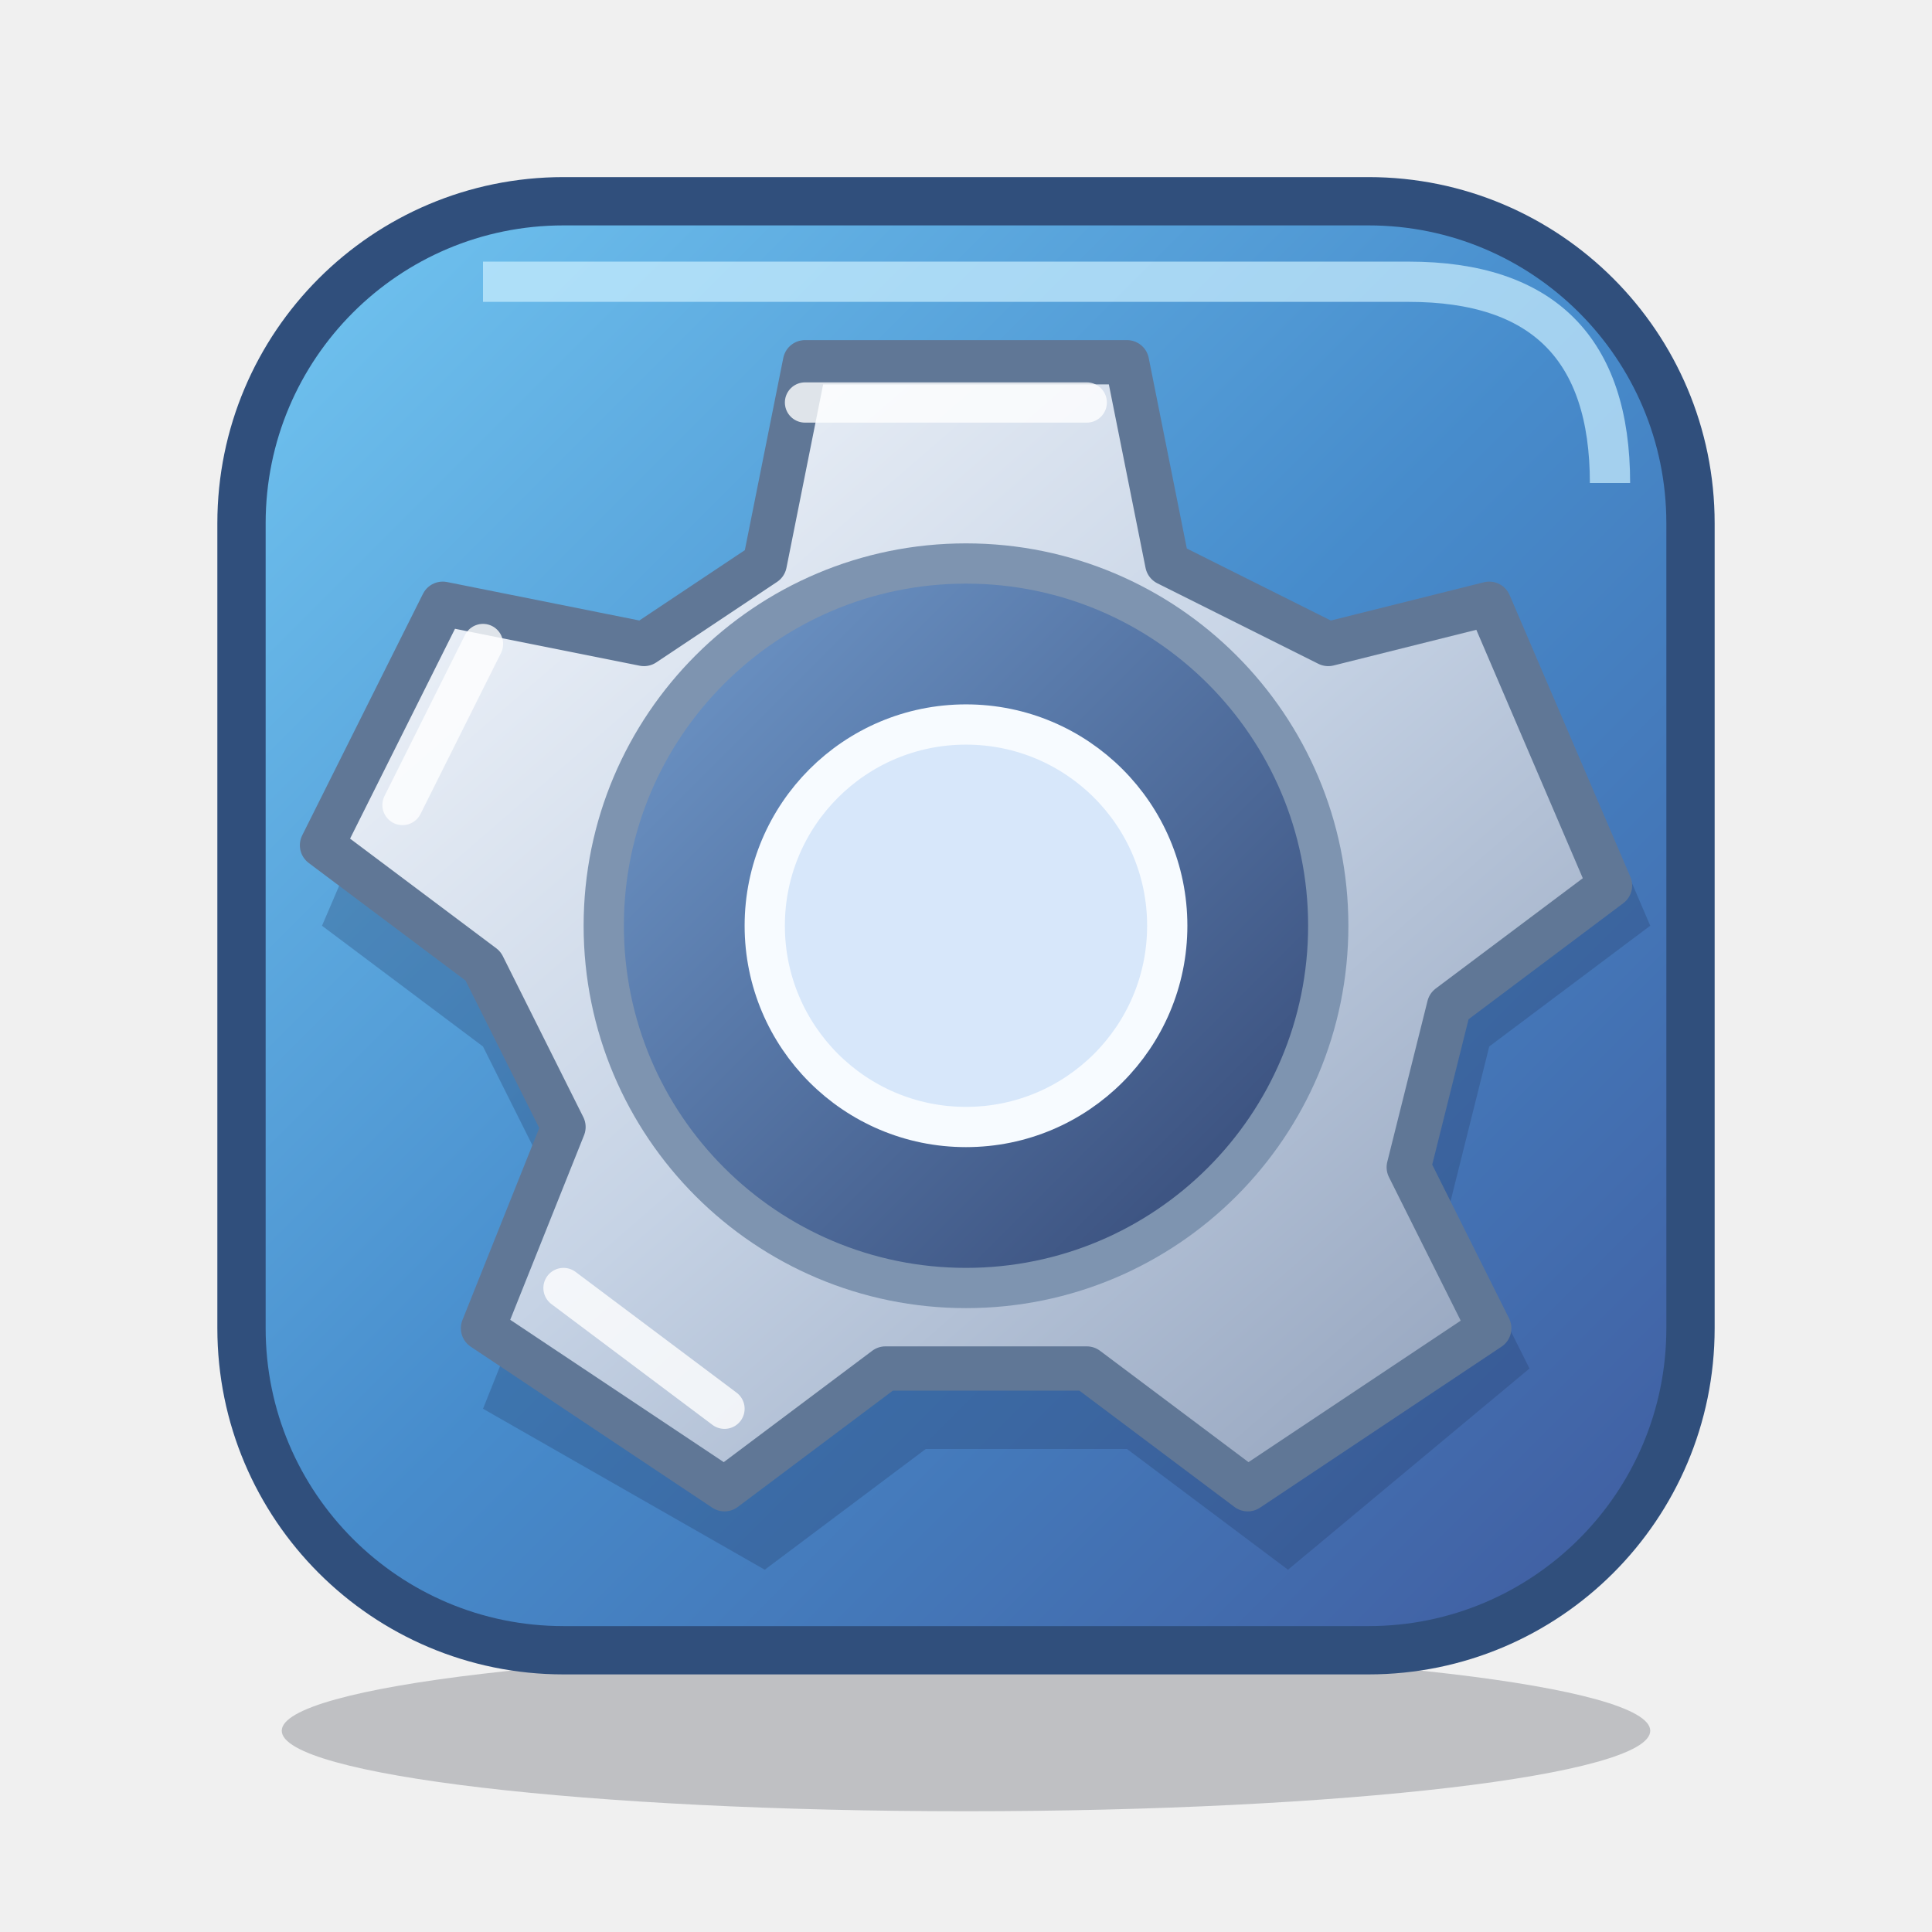
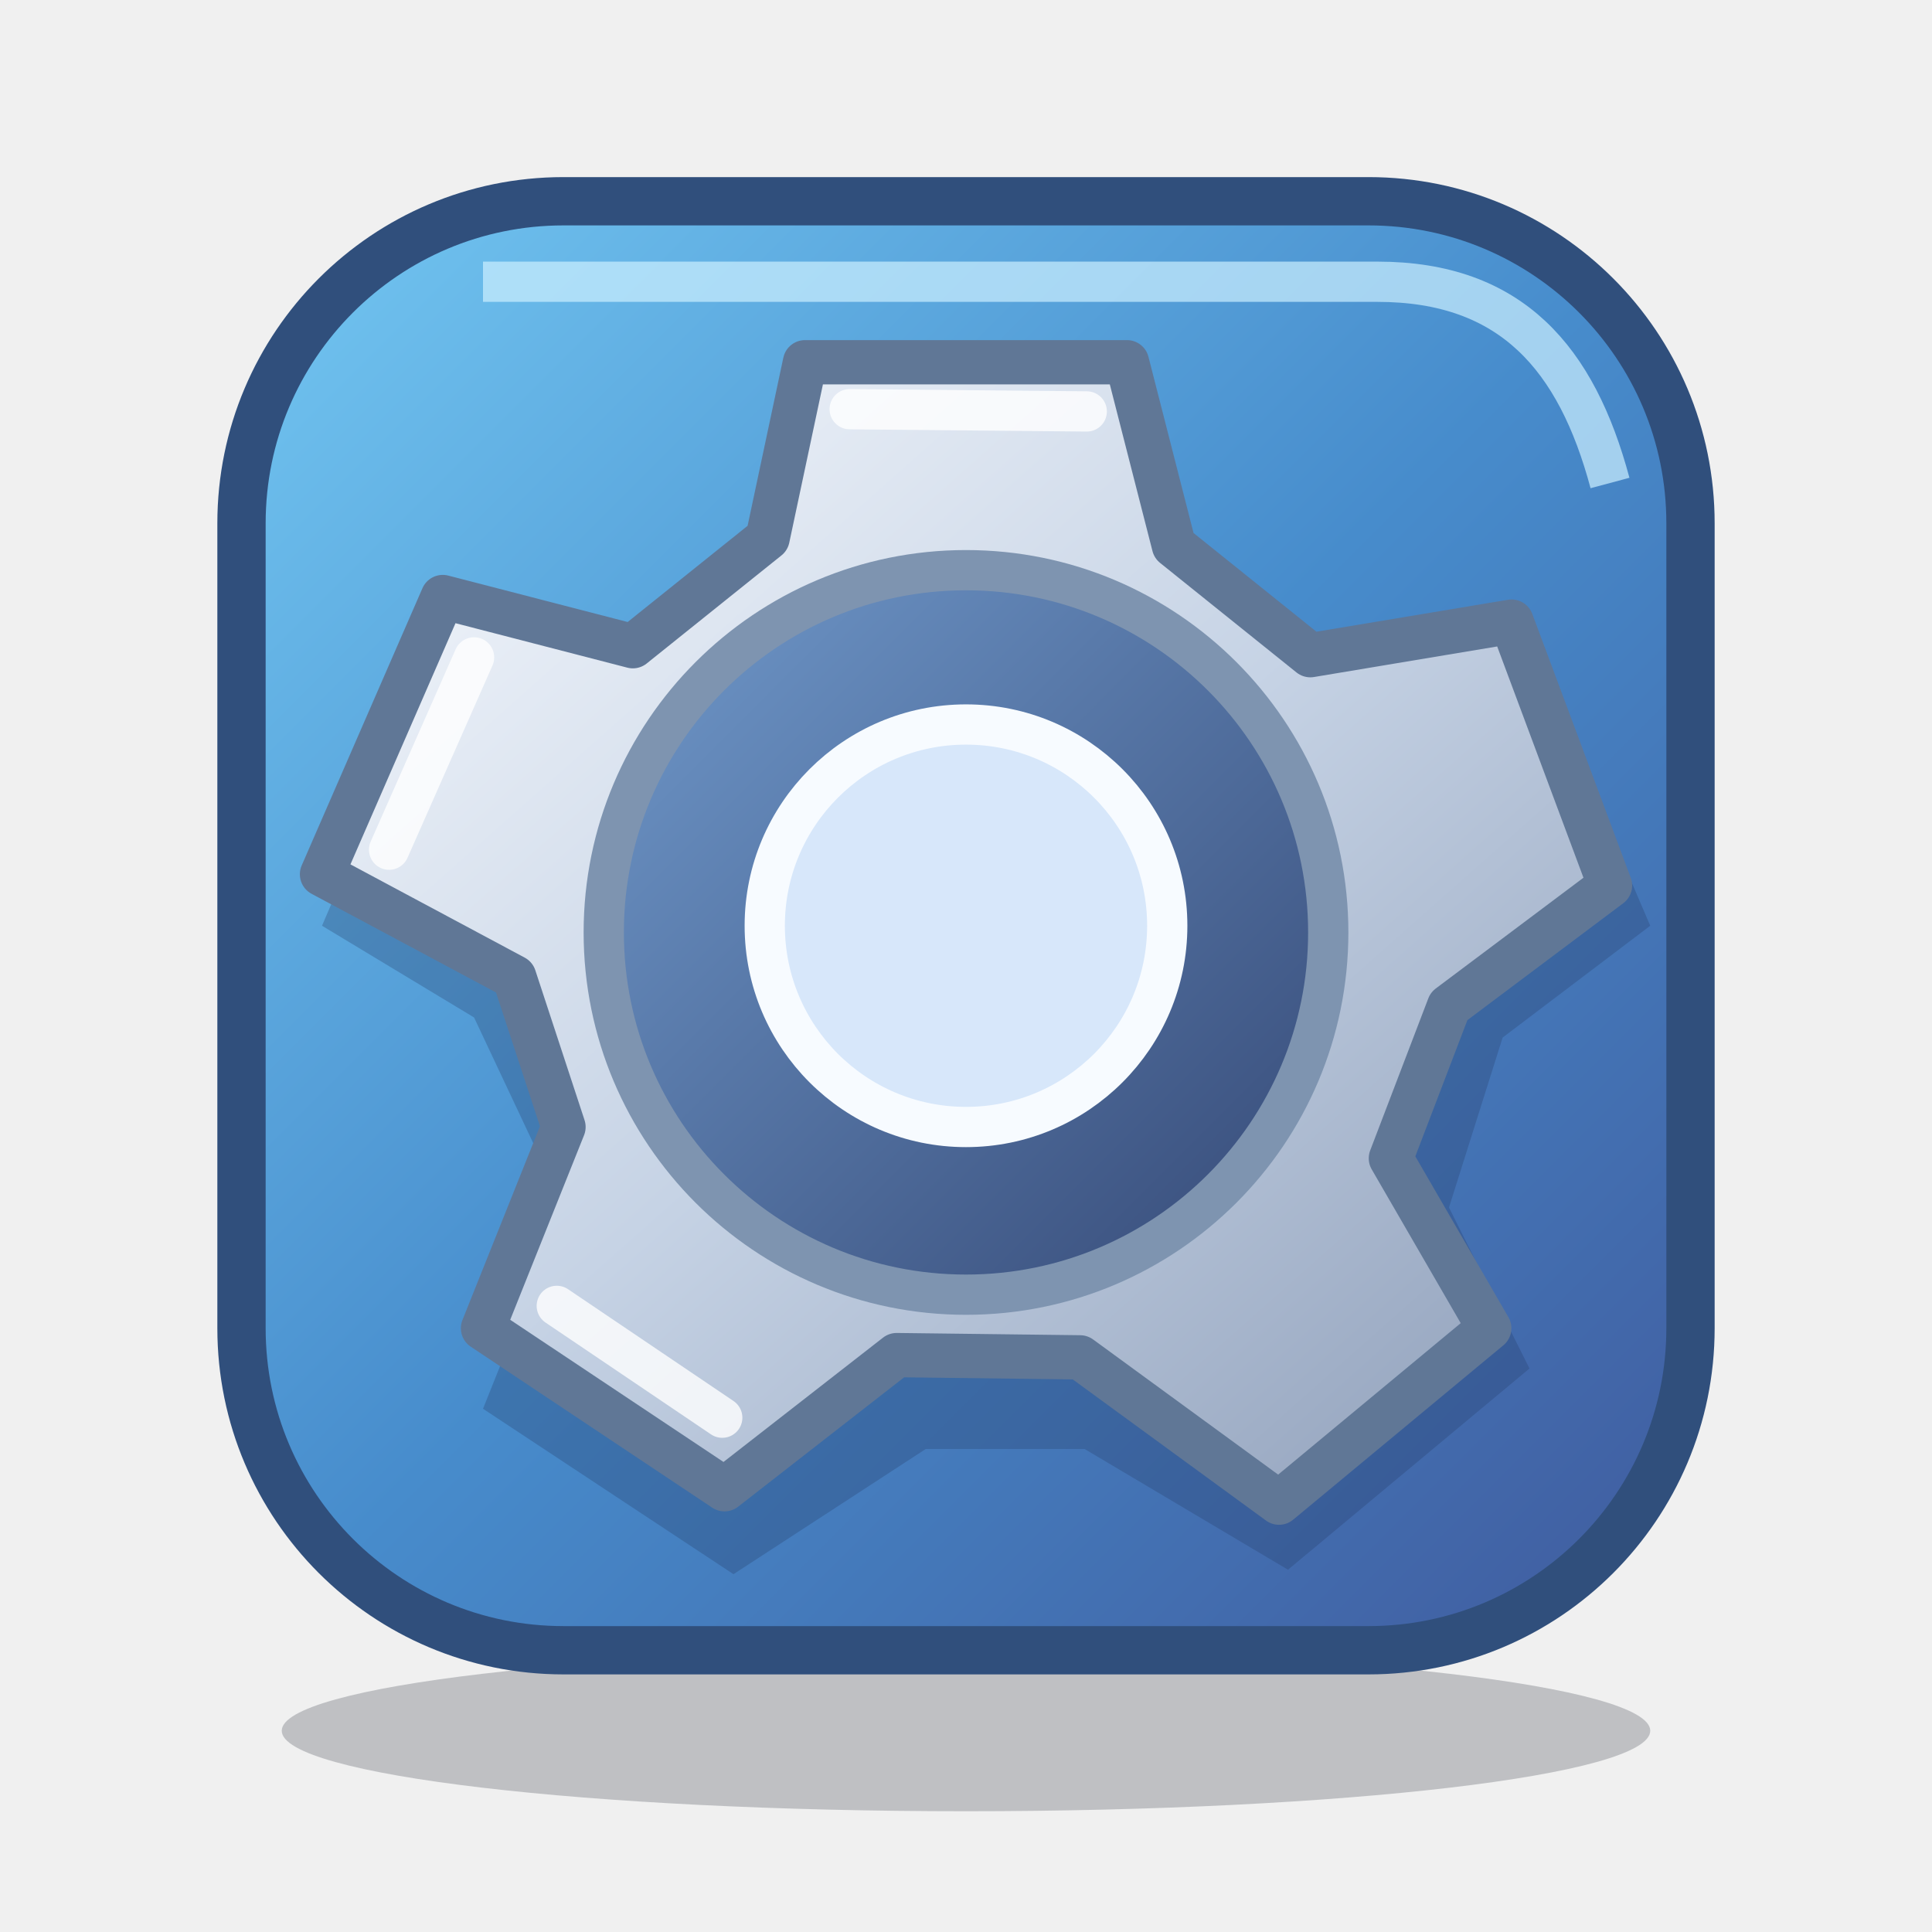
- <svg xmlns="http://www.w3.org/2000/svg" viewBox="0 0 48 48">
-   <defs>
+ <svg xmlns="http://www.w3.org/2000/svg" viewBox="0 0 48 48" version="1.1" id="svg11">
+   <defs id="defs8">
    <linearGradient id="plate" x2="1" y2="1">
-       <stop stop-color="#73c7f2" />
-       <stop offset=".5" stop-color="#478ccc" />
-       <stop offset="1" stop-color="#405a9d" />
+       <stop stop-color="#73c7f2" id="stop1" />
+       <stop offset=".5" stop-color="#478ccc" id="stop2" />
+       <stop offset="1" stop-color="#405a9d" id="stop3" />
    </linearGradient>
    <linearGradient id="metal" x2="1" y2="1">
-       <stop stop-color="#fafcff" />
-       <stop offset=".5" stop-color="#c6d3e5" />
-       <stop offset="1" stop-color="#8c9cb7" />
+       <stop stop-color="#fafcff" id="stop4" />
+       <stop offset=".5" stop-color="#c6d3e5" id="stop5" />
+       <stop offset="1" stop-color="#8c9cb7" id="stop6" />
    </linearGradient>
-     <linearGradient id="hub" x2="1" y2="1">
-       <stop stop-color="#729cce" />
-       <stop offset="1" stop-color="#334673" />
+     <linearGradient id="hub" x2="33.5" y2="32.5" x1="14.5" y1="13.5" gradientUnits="userSpaceOnUse" gradientTransform="translate(2.3891661e-6,0.1664667)">
+       <stop stop-color="#729cce" id="stop7" />
+       <stop offset="1" stop-color="#334673" id="stop8" />
    </linearGradient>
  </defs>
-   <ellipse cx="24" cy="43" rx="17" ry="2" fill="#101826" opacity=".22" />
-   <rect x="6" y="5" width="36" height="36" rx="8" fill="url(#plate)" stroke="#304f7c" stroke-width="1.2" />
-   <path d="M12 7H35Q40 7 40 12" fill="none" stroke="#ccefff" opacity=".7" />
-   <path d="M20 9H28L29 14L33 16L38 15L41 22L37 25L36 29L38 33L32 38L28 35H23L19 38L12 34L14 29L12 25L8 22L11 15L16 16L19 14Z" fill="#263e69" opacity=".3" transform="translate(0 1)" />
-   <path d="M20 9H28L29 14L33 16L37 15L40 22L36 25L35 29L37 33L31 37L27 34H22L18 37L12 33L14 28L12 24L8 21L11 15L16 16L19 14Z" fill="url(#metal)" stroke="#607796" stroke-width="1.1" stroke-linejoin="round" />
-   <circle cx="24" cy="23" r="9" fill="url(#hub)" stroke="#7e94b0" />
-   <circle cx="24" cy="23" r="5" fill="#d7e7fa" stroke="#f7fbff" />
-   <path d="M20 10H27M10 20L12 16M14 32L18 35" fill="none" stroke="#fff" opacity=".8" stroke-linecap="round" />
+   <ellipse cx="24" cy="43" rx="17" ry="2" fill="#101826" opacity=".22" id="ellipse8" />
+   <rect x="6" y="5" width="36" height="36" rx="8" fill="url(#plate)" stroke="#304f7c" stroke-width="1.2" id="rect8" />
+   <path d="M 12,7 H 34.223 C 37.556,7 39.172,8.911 40,12" fill="none" stroke="#ccefff" opacity="0.7" id="path8" />
+   <path d="m 20,9 h 8 l 1,5 4,2 5,-1 3,7 -3.667,2.778 L 36,29 l 2,4 -6,5 -5.054,-3 H 23 L 18.223,38.111 12,34 14,29 11.778,24.279 8,22 l 3,-7 5,1 3,-2 z" fill="#263e69" opacity="0.3" transform="translate(0,1)" id="path9" />
+   <path d="m 20,9 h 8 l 1.166,4.556 3.389,2.722 4.999,-0.834 L 40,22 36,25 34.556,28.778 37,33 31.777,37.333 26.834,33.723 22.277,33.667 18,37 12,33 14,28 12.777,24.277 8,21.721 l 3,-6.888 4.723,1.222 3.348,-2.685 z" fill="url(#metal)" stroke="#607796" stroke-width="1.1" stroke-linejoin="round" id="path10" />
+   <circle cx="24" cy="23.166" r="9" fill="url(#hub)" stroke="#7e94b0" id="circle10" style="fill:url(#hub)" />
+   <circle cx="24" cy="23" r="5" fill="#d7e7fa" stroke="#f7fbff" id="circle11" />
+   <path d="M 21.11,10.166 27,10.222 M 9.667,21.11 11.778,16.333 m 2.055,16.111 4.111,2.778" fill="none" stroke="#ffffff" opacity="0.8" stroke-linecap="round" id="path11" />
</svg>
